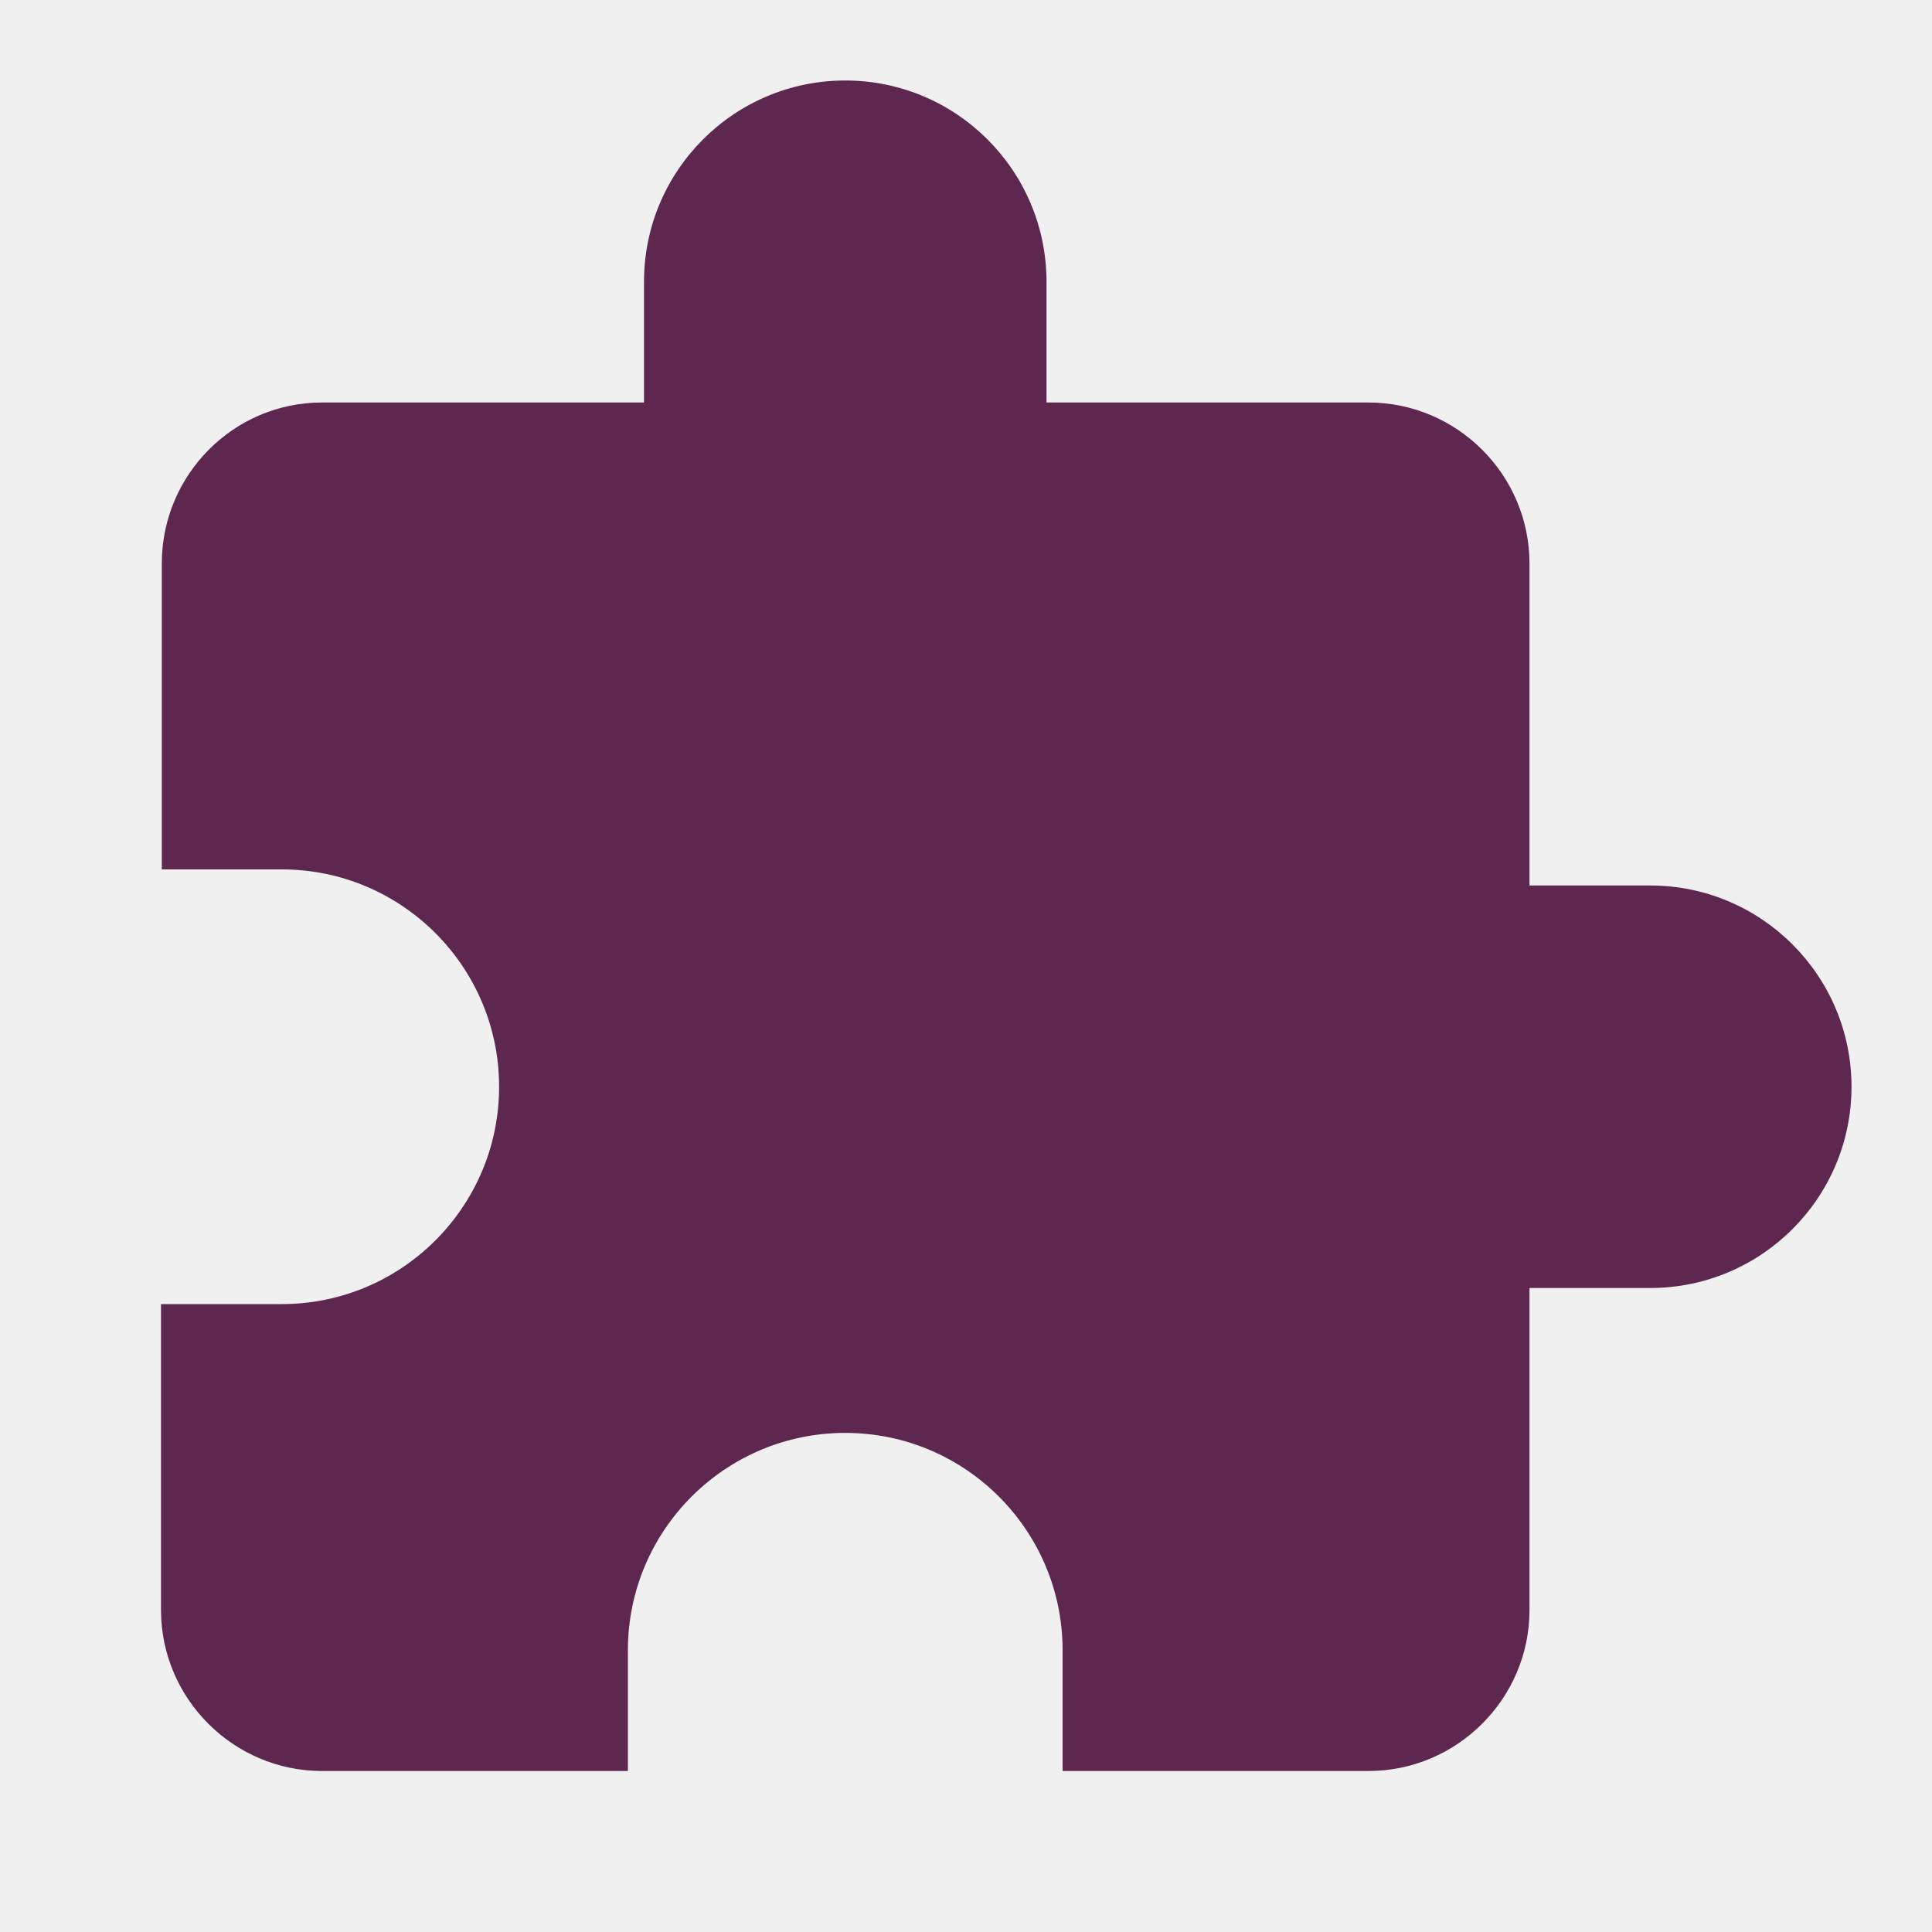
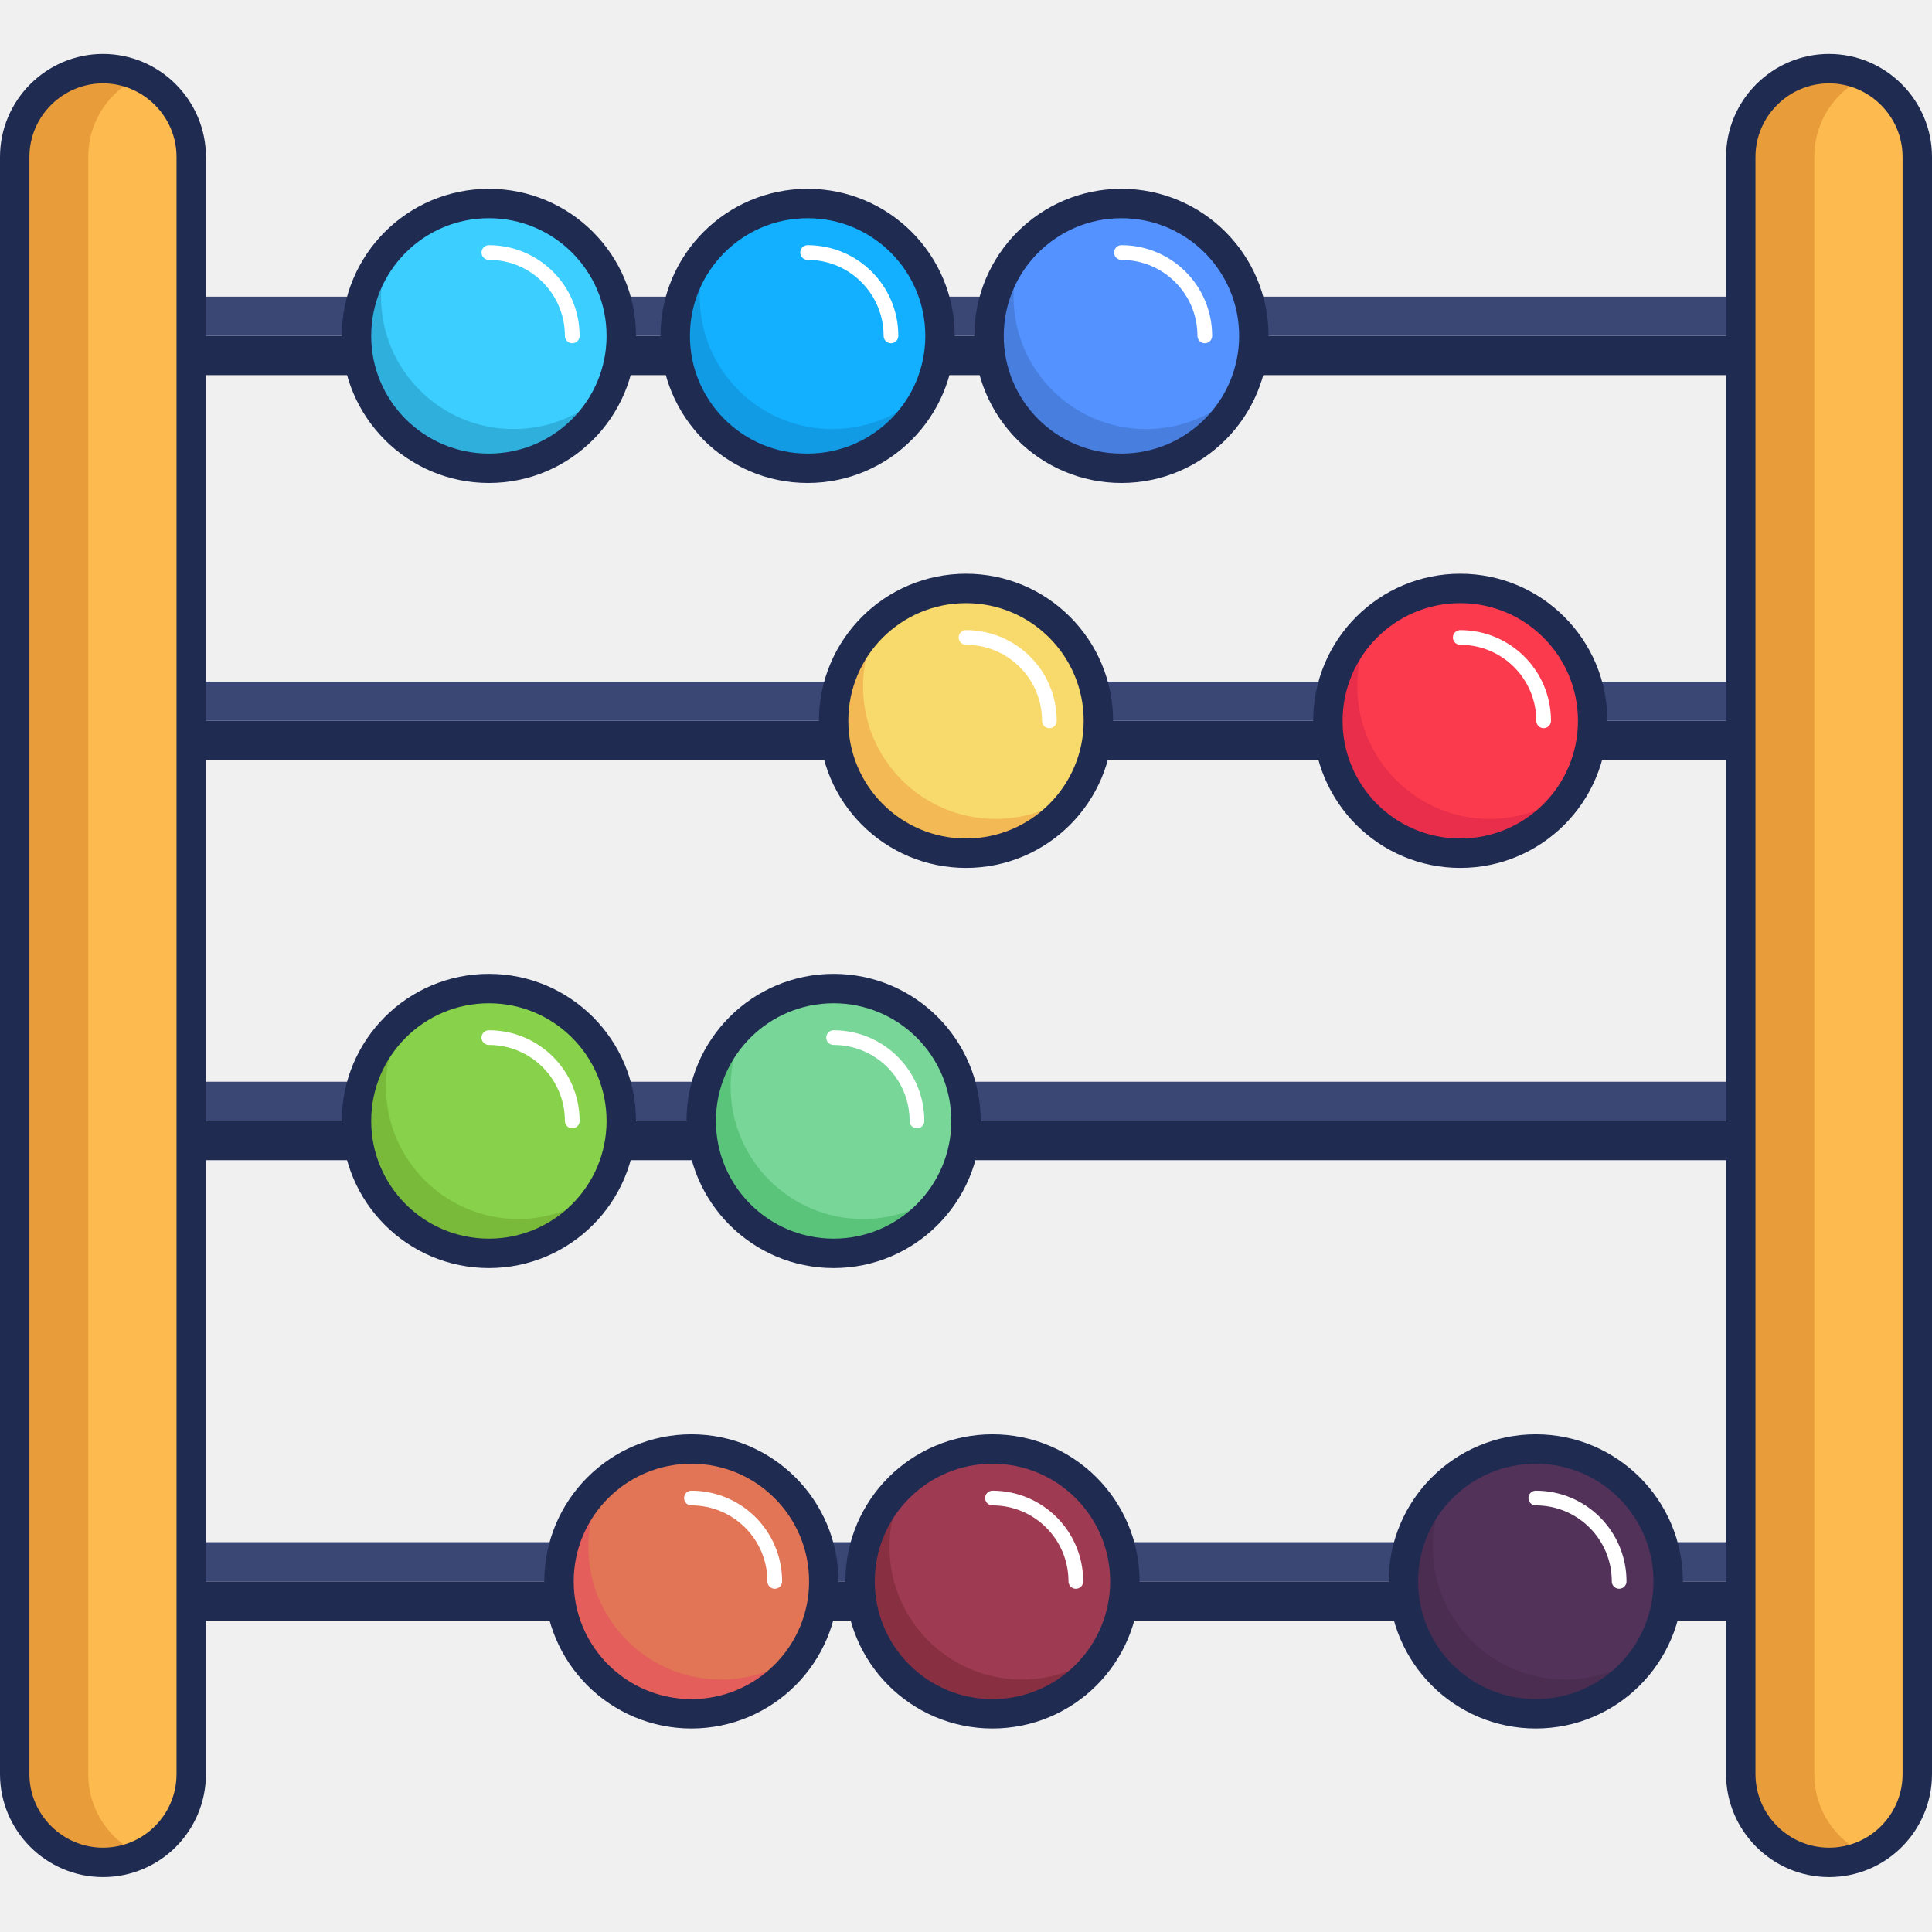
- <svg xmlns="http://www.w3.org/2000/svg" width="24" height="24" viewBox="0 0 24 24">
-   <path d="M0 0h24v24H0z" fill="none" />
-   <path d="M20.5 11H19V7c0-1.1-.9-2-2-2h-4V3.5C13 2.12 11.88 1 10.5 1S8 2.12 8 3.5V5H4c-1.1 0-1.99.9-1.99 2v3.8H3.5c1.49 0 2.7 1.21 2.7 2.7s-1.21 2.7-2.7 2.7H2V20c0 1.1.9 2 2 2h3.8v-1.5c0-1.49 1.21-2.7 2.7-2.7 1.49 0 2.7 1.21 2.7 2.7V22H17c1.1 0 2-.9 2-2v-4h1.5c1.38 0 2.5-1.12 2.5-2.5S21.88 11 20.5 11z" fill="#5E2750" />
+ <svg xmlns="http://www.w3.org/2000/svg" width="24" height="24" viewBox="0 0 394 372" fill="none">
+   <path d="M356 57.5H38V65.5H356V57.5Z" fill="#202B52" />
+   <path d="M356 49.5H38V57.5H356V49.5Z" fill="#3A4775" />
+   <path d="M356 136H38V144H356V136Z" fill="#202B52" />
+   <path d="M356 128H38V136H356V128Z" fill="#3A4775" />
+   <path d="M356 217.6H38V225.6H356V217.6Z" fill="#202B52" />
+   <path d="M356 209.6H38V217.6H356V209.6Z" fill="#3A4775" />
+   <path d="M356 311.5H38V319.5H356V311.5Z" fill="#202B52" />
+   <path d="M356 303.5H38V311.5H356V303.5Z" fill="#3A4775" />
+   <path d="M99.7 84.5C114.612 84.5 126.7 72.412 126.7 57.5C126.7 42.588 114.612 30.5 99.7 30.5C84.788 30.5 72.7 42.588 72.7 57.5C72.7 72.412 84.788 84.5 99.7 84.5Z" fill="#3BCEFF" />
+   <path d="M104.7 76.5C89.8 76.5 77.7 64.4 77.7 49.5C77.7 45.9 78.4 42.5 79.7 39.4C75.4 44.2 72.7 50.5 72.7 57.5C72.7 72.4 84.8 84.5 99.7 84.5C111 84.5 120.7 77.5 124.7 67.6C119.8 73.1 112.7 76.5 104.7 76.5Z" fill="#2FAFDC" />
+   <path d="M99.7 84.5C114.612 84.5 126.7 72.412 126.7 57.5C126.7 42.588 114.612 30.5 99.7 30.5C84.788 30.5 72.7 42.588 72.7 57.5C72.7 72.412 84.788 84.5 99.7 84.5Z" stroke="#202B52" stroke-width="6" stroke-miterlimit="10" stroke-linecap="round" stroke-linejoin="round" />
+   <path d="M164.7 84.5C179.612 84.5 191.7 72.412 191.7 57.5C191.7 42.588 179.612 30.5 164.7 30.5C149.789 30.5 137.7 42.588 137.7 57.5C137.7 72.412 149.789 84.5 164.7 84.5Z" fill="#12B0FF" />
+   <path d="M169.7 76.5C154.8 76.5 142.7 64.4 142.7 49.5C142.7 45.9 143.4 42.5 144.7 39.4C140.4 44.2 137.7 50.5 137.7 57.5C137.7 72.4 149.8 84.5 164.7 84.5C176 84.5 185.7 77.5 189.7 67.6C184.8 73.1 177.7 76.5 169.7 76.5Z" fill="#129BE5" />
+   <path d="M164.7 84.5C179.612 84.5 191.7 72.412 191.7 57.5C191.7 42.588 179.612 30.5 164.7 30.5C149.789 30.5 137.7 42.588 137.7 57.5C137.7 72.412 149.789 84.5 164.7 84.5Z" stroke="#202B52" stroke-width="6" stroke-miterlimit="10" stroke-linecap="round" stroke-linejoin="round" />
+   <path d="M228.7 84.5C243.612 84.5 255.7 72.412 255.7 57.5C255.7 42.588 243.612 30.5 228.7 30.5C213.789 30.5 201.7 42.588 201.7 57.5C201.7 72.412 213.789 84.5 228.7 84.5Z" fill="#5392FF" />
+   <path d="M233.7 76.5C218.8 76.5 206.7 64.4 206.7 49.5C206.7 45.9 207.4 42.5 208.7 39.4C204.4 44.2 201.7 50.5 201.7 57.5C201.7 72.4 213.8 84.5 228.7 84.5C240 84.5 249.7 77.5 253.7 67.6C248.8 73.1 241.7 76.5 233.7 76.5Z" fill="#487FDF" />
+   <path d="M228.7 84.5C243.612 84.5 255.7 72.412 255.7 57.5C255.7 42.588 243.612 30.5 228.7 30.5C213.789 30.5 201.7 42.588 201.7 57.5C201.7 72.412 213.789 84.5 228.7 84.5Z" stroke="#202B52" stroke-width="6" stroke-miterlimit="10" stroke-linecap="round" stroke-linejoin="round" />
+   <path d="M197 163C211.912 163 224 150.912 224 136C224 121.088 211.912 109 197 109C182.088 109 170 121.088 170 136C170 150.912 182.088 163 197 163Z" fill="#F8D96B" />
+   <path d="M203 156C188.1 156 176 143.9 176 129C176 124 177.4 119.2 179.8 115.2C173.8 120.2 170 127.6 170 136C170 150.9 182.1 163 197 163C206.9 163 215.5 157.7 220.2 149.8C215.6 153.7 209.6 156 203 156Z" fill="#F2B955" />
+   <path d="M197 163C211.912 163 224 150.912 224 136C224 121.088 211.912 109 197 109C182.088 109 170 121.088 170 136C170 150.912 182.088 163 197 163Z" stroke="#202B52" stroke-width="6" stroke-miterlimit="10" stroke-linecap="round" stroke-linejoin="round" />
+   <path d="M297.8 163C312.711 163 324.8 150.912 324.8 136C324.8 121.088 312.711 109 297.8 109C282.888 109 270.8 121.088 270.8 136C270.8 150.912 282.888 163 297.8 163Z" fill="#FC3A4D" />
+   <path d="M303.8 156C288.9 156 276.8 143.9 276.8 129C276.8 124 278.2 119.2 280.6 115.2C274.6 120.2 270.8 127.6 270.8 136C270.8 150.9 282.9 163 297.8 163C307.7 163 316.3 157.7 321 149.8C316.3 153.7 310.3 156 303.8 156Z" fill="#E82E4A" />
+   <path d="M297.8 163C312.711 163 324.8 150.912 324.8 136C324.8 121.088 312.711 109 297.8 109C282.888 109 270.8 121.088 270.8 136C270.8 150.912 282.888 163 297.8 163Z" stroke="#202B52" stroke-width="6" stroke-miterlimit="10" stroke-linecap="round" stroke-linejoin="round" />
+   <path d="M99.7 244.6C114.612 244.6 126.7 232.512 126.7 217.6C126.7 202.688 114.612 190.6 99.7 190.6C84.788 190.6 72.7 202.688 72.7 217.6C72.7 232.512 84.788 244.6 99.7 244.6Z" fill="#87D14B" />
+   <path d="M105.7 237.6C90.8 237.6 78.7 225.5 78.7 210.6C78.7 205.6 80.1 200.8 82.5 196.8C76.5 201.8 72.7 209.2 72.7 217.6C72.7 232.5 84.8 244.6 99.7 244.6C109.6 244.6 118.2 239.3 122.9 231.4C118.2 235.2 112.2 237.6 105.7 237.6Z" fill="#79BA3A" />
+   <path d="M116.7 217.6C116.7 208.2 109.1 200.6 99.7 200.6" stroke="white" stroke-width="3" stroke-miterlimit="10" stroke-linecap="round" stroke-linejoin="round" />
+   <path d="M99.7 244.6C114.612 244.6 126.7 232.512 126.7 217.6C126.7 202.688 114.612 190.6 99.7 190.6C84.788 190.6 72.7 202.688 72.7 217.6C72.7 232.512 84.788 244.6 99.7 244.6Z" stroke="#202B52" stroke-width="6" stroke-miterlimit="10" stroke-linecap="round" stroke-linejoin="round" />
+   <path d="M170 244.6C184.912 244.6 197 232.512 197 217.6C197 202.688 184.912 190.6 170 190.6C155.088 190.6 143 202.688 143 217.6C143 232.512 155.088 244.6 170 244.6Z" fill="#78D698" />
+   <path d="M170 244.6C184.912 244.6 197 232.512 197 217.6C197 202.688 184.912 190.6 170 190.6C155.088 190.6 143 202.688 143 217.6C143 232.512 155.088 244.6 170 244.6Z" fill="#78D698" />
+   <path d="M176 237.6C161.1 237.6 149 225.5 149 210.6C149 205.6 150.4 200.8 152.8 196.8C146.8 201.8 143 209.2 143 217.6C143 232.5 155.1 244.6 170 244.6C179.9 244.6 188.5 239.3 193.2 231.4C188.6 235.2 182.6 237.6 176 237.6Z" fill="#5BC47B" />
+   <path d="M187 217.6C187 208.2 179.4 200.6 170 200.6" stroke="white" stroke-width="3" stroke-miterlimit="10" stroke-linecap="round" stroke-linejoin="round" />
+   <path d="M170 244.6C184.912 244.6 197 232.512 197 217.6C197 202.688 184.912 190.6 170 190.6C155.088 190.6 143 202.688 143 217.6C143 232.512 155.088 244.6 170 244.6Z" stroke="#202B52" stroke-width="6" stroke-miterlimit="10" stroke-linecap="round" stroke-linejoin="round" />
+   <path d="M141 338.5C155.912 338.5 168 326.412 168 311.5C168 296.588 155.912 284.5 141 284.5C126.088 284.5 114 296.588 114 311.5C114 326.412 126.088 338.5 141 338.5Z" fill="#E17555" />
+   <path d="M147 331.5C132.1 331.5 120 319.4 120 304.5C120 299.5 121.4 294.7 123.8 290.7C117.8 295.7 114 303.1 114 311.5C114 326.4 126.1 338.5 141 338.5C150.9 338.5 159.5 333.2 164.2 325.3C159.6 329.2 153.6 331.5 147 331.5Z" fill="#E45E5B" />
+   <path d="M158 311.5C158 302.1 150.4 294.5 141 294.5" stroke="white" stroke-width="3" stroke-miterlimit="10" stroke-linecap="round" stroke-linejoin="round" />
+   <path d="M141 338.5C155.912 338.5 168 326.412 168 311.5C168 296.588 155.912 284.5 141 284.5C126.088 284.5 114 296.588 114 311.5C114 326.412 126.088 338.5 141 338.5Z" stroke="#202B52" stroke-width="6" stroke-miterlimit="10" stroke-linecap="round" stroke-linejoin="round" />
+   <path d="M202.4 338.5C217.312 338.5 229.4 326.412 229.4 311.5C229.4 296.588 217.312 284.5 202.4 284.5C187.488 284.5 175.4 296.588 175.4 311.5C175.4 326.412 187.488 338.5 202.4 338.5Z" fill="#9E3B53" />
+   <path d="M208.4 331.5C193.5 331.5 181.4 319.4 181.4 304.5C181.4 299.5 182.8 294.7 185.2 290.7C179.2 295.7 175.4 303.1 175.4 311.5C175.4 326.4 187.5 338.5 202.4 338.5C212.3 338.5 220.9 333.2 225.6 325.3C220.9 329.2 214.9 331.5 208.4 331.5Z" fill="#883042" />
+   <path d="M219.4 311.5C219.4 302.1 211.8 294.5 202.4 294.5" stroke="white" stroke-width="3" stroke-miterlimit="10" stroke-linecap="round" stroke-linejoin="round" />
+   <path d="M202.4 338.5C217.312 338.5 229.4 326.412 229.4 311.5C229.4 296.588 217.312 284.5 202.4 284.5C187.488 284.5 175.4 296.588 175.4 311.5C175.4 326.412 187.488 338.5 202.4 338.5Z" stroke="#202B52" stroke-width="6" stroke-miterlimit="10" stroke-linecap="round" stroke-linejoin="round" />
+   <path d="M313.2 338.5C328.112 338.5 340.2 326.412 340.2 311.5C340.2 296.588 328.112 284.5 313.2 284.5C298.289 284.5 286.2 296.588 286.2 311.5C286.2 326.412 298.289 338.5 313.2 338.5Z" fill="#53325A" />
+   <path d="M319.2 331.5C304.3 331.5 292.2 319.4 292.2 304.5C292.2 299.5 293.6 294.7 296 290.7C290 295.7 286.2 303.1 286.2 311.5C286.2 326.4 298.3 338.5 313.2 338.5C323.1 338.5 331.7 333.2 336.4 325.3C331.7 329.2 325.7 331.5 319.2 331.5Z" fill="#4A2D51" />
+   <path d="M330.2 311.5C330.2 302.1 322.6 294.5 313.2 294.5" stroke="white" stroke-width="3" stroke-miterlimit="10" stroke-linecap="round" stroke-linejoin="round" />
+   <path d="M313.2 338.5C328.112 338.5 340.2 326.412 340.2 311.5C340.2 296.588 328.112 284.5 313.2 284.5C298.289 284.5 286.2 296.588 286.2 311.5C286.2 326.412 298.289 338.5 313.2 338.5Z" stroke="#202B52" stroke-width="6" stroke-miterlimit="10" stroke-linecap="round" stroke-linejoin="round" />
+   <path d="M21 368.8C11.1 368.8 3 360.7 3 350.8V21C3 11.1 11.1 3 21 3C30.9 3 39 11.1 39 21V350.8C39 360.7 31 368.8 21 368.8Z" fill="#FDBA4F" />
+   <path d="M18 350.8V21C18 13.7 22.3 7.5 28.5 4.7C26.2 3.6 23.7 3 21 3C11.1 3 3 11.1 3 21V350.8C3 360.7 11.1 368.8 21 368.8C23.7 368.8 26.2 368.2 28.5 367.1C22.3 364.3 18 358.1 18 350.8Z" fill="#E89D3A" />
+   <path d="M373 368.8C363.1 368.8 355 360.7 355 350.8V21C355 11.1 363.1 3 373 3C382.9 3 391 11.1 391 21V350.8C391 360.7 383 368.8 373 368.8Z" fill="#FDBA4F" />
+   <path d="M370 350.8V21C370 13.7 374.3 7.5 380.5 4.7C378.2 3.6 375.7 3 373 3C363.1 3 355 11.1 355 21V350.8C355 360.7 363.1 368.8 373 368.8C375.7 368.8 378.2 368.2 380.5 367.1C374.3 364.3 370 358.1 370 350.8Z" fill="#E89D3A" />
+   <path d="M21 368.8C11.1 368.8 3 360.7 3 350.8V21C3 11.1 11.1 3 21 3C30.9 3 39 11.1 39 21V350.8C39 360.7 31 368.8 21 368.8Z" stroke="#202B52" stroke-width="6" stroke-miterlimit="10" stroke-linecap="round" stroke-linejoin="round" />
+   <path d="M373 368.8C363.1 368.8 355 360.7 355 350.8V21C355 11.1 363.1 3 373 3C382.9 3 391 11.1 391 21V350.8C391 360.7 383 368.8 373 368.8Z" stroke="#202B52" stroke-width="6" stroke-miterlimit="10" stroke-linecap="round" stroke-linejoin="round" />
+   <path d="M116.7 57.5C116.7 48.1 109.1 40.5 99.7 40.5" stroke="white" stroke-width="3" stroke-miterlimit="10" stroke-linecap="round" stroke-linejoin="round" />
+   <path d="M181.7 57.5C181.7 48.1 174.1 40.5 164.7 40.5" stroke="white" stroke-width="3" stroke-miterlimit="10" stroke-linecap="round" stroke-linejoin="round" />
+   <path d="M245.7 57.5C245.7 48.1 238.1 40.5 228.7 40.5" stroke="white" stroke-width="3" stroke-miterlimit="10" stroke-linecap="round" stroke-linejoin="round" />
+   <path d="M214 136C214 126.6 206.4 119 197 119" stroke="white" stroke-width="3" stroke-miterlimit="10" stroke-linecap="round" stroke-linejoin="round" />
+   <path d="M314.8 136C314.8 126.6 307.2 119 297.8 119" stroke="white" stroke-width="3" stroke-miterlimit="10" stroke-linecap="round" stroke-linejoin="round" />
</svg>
